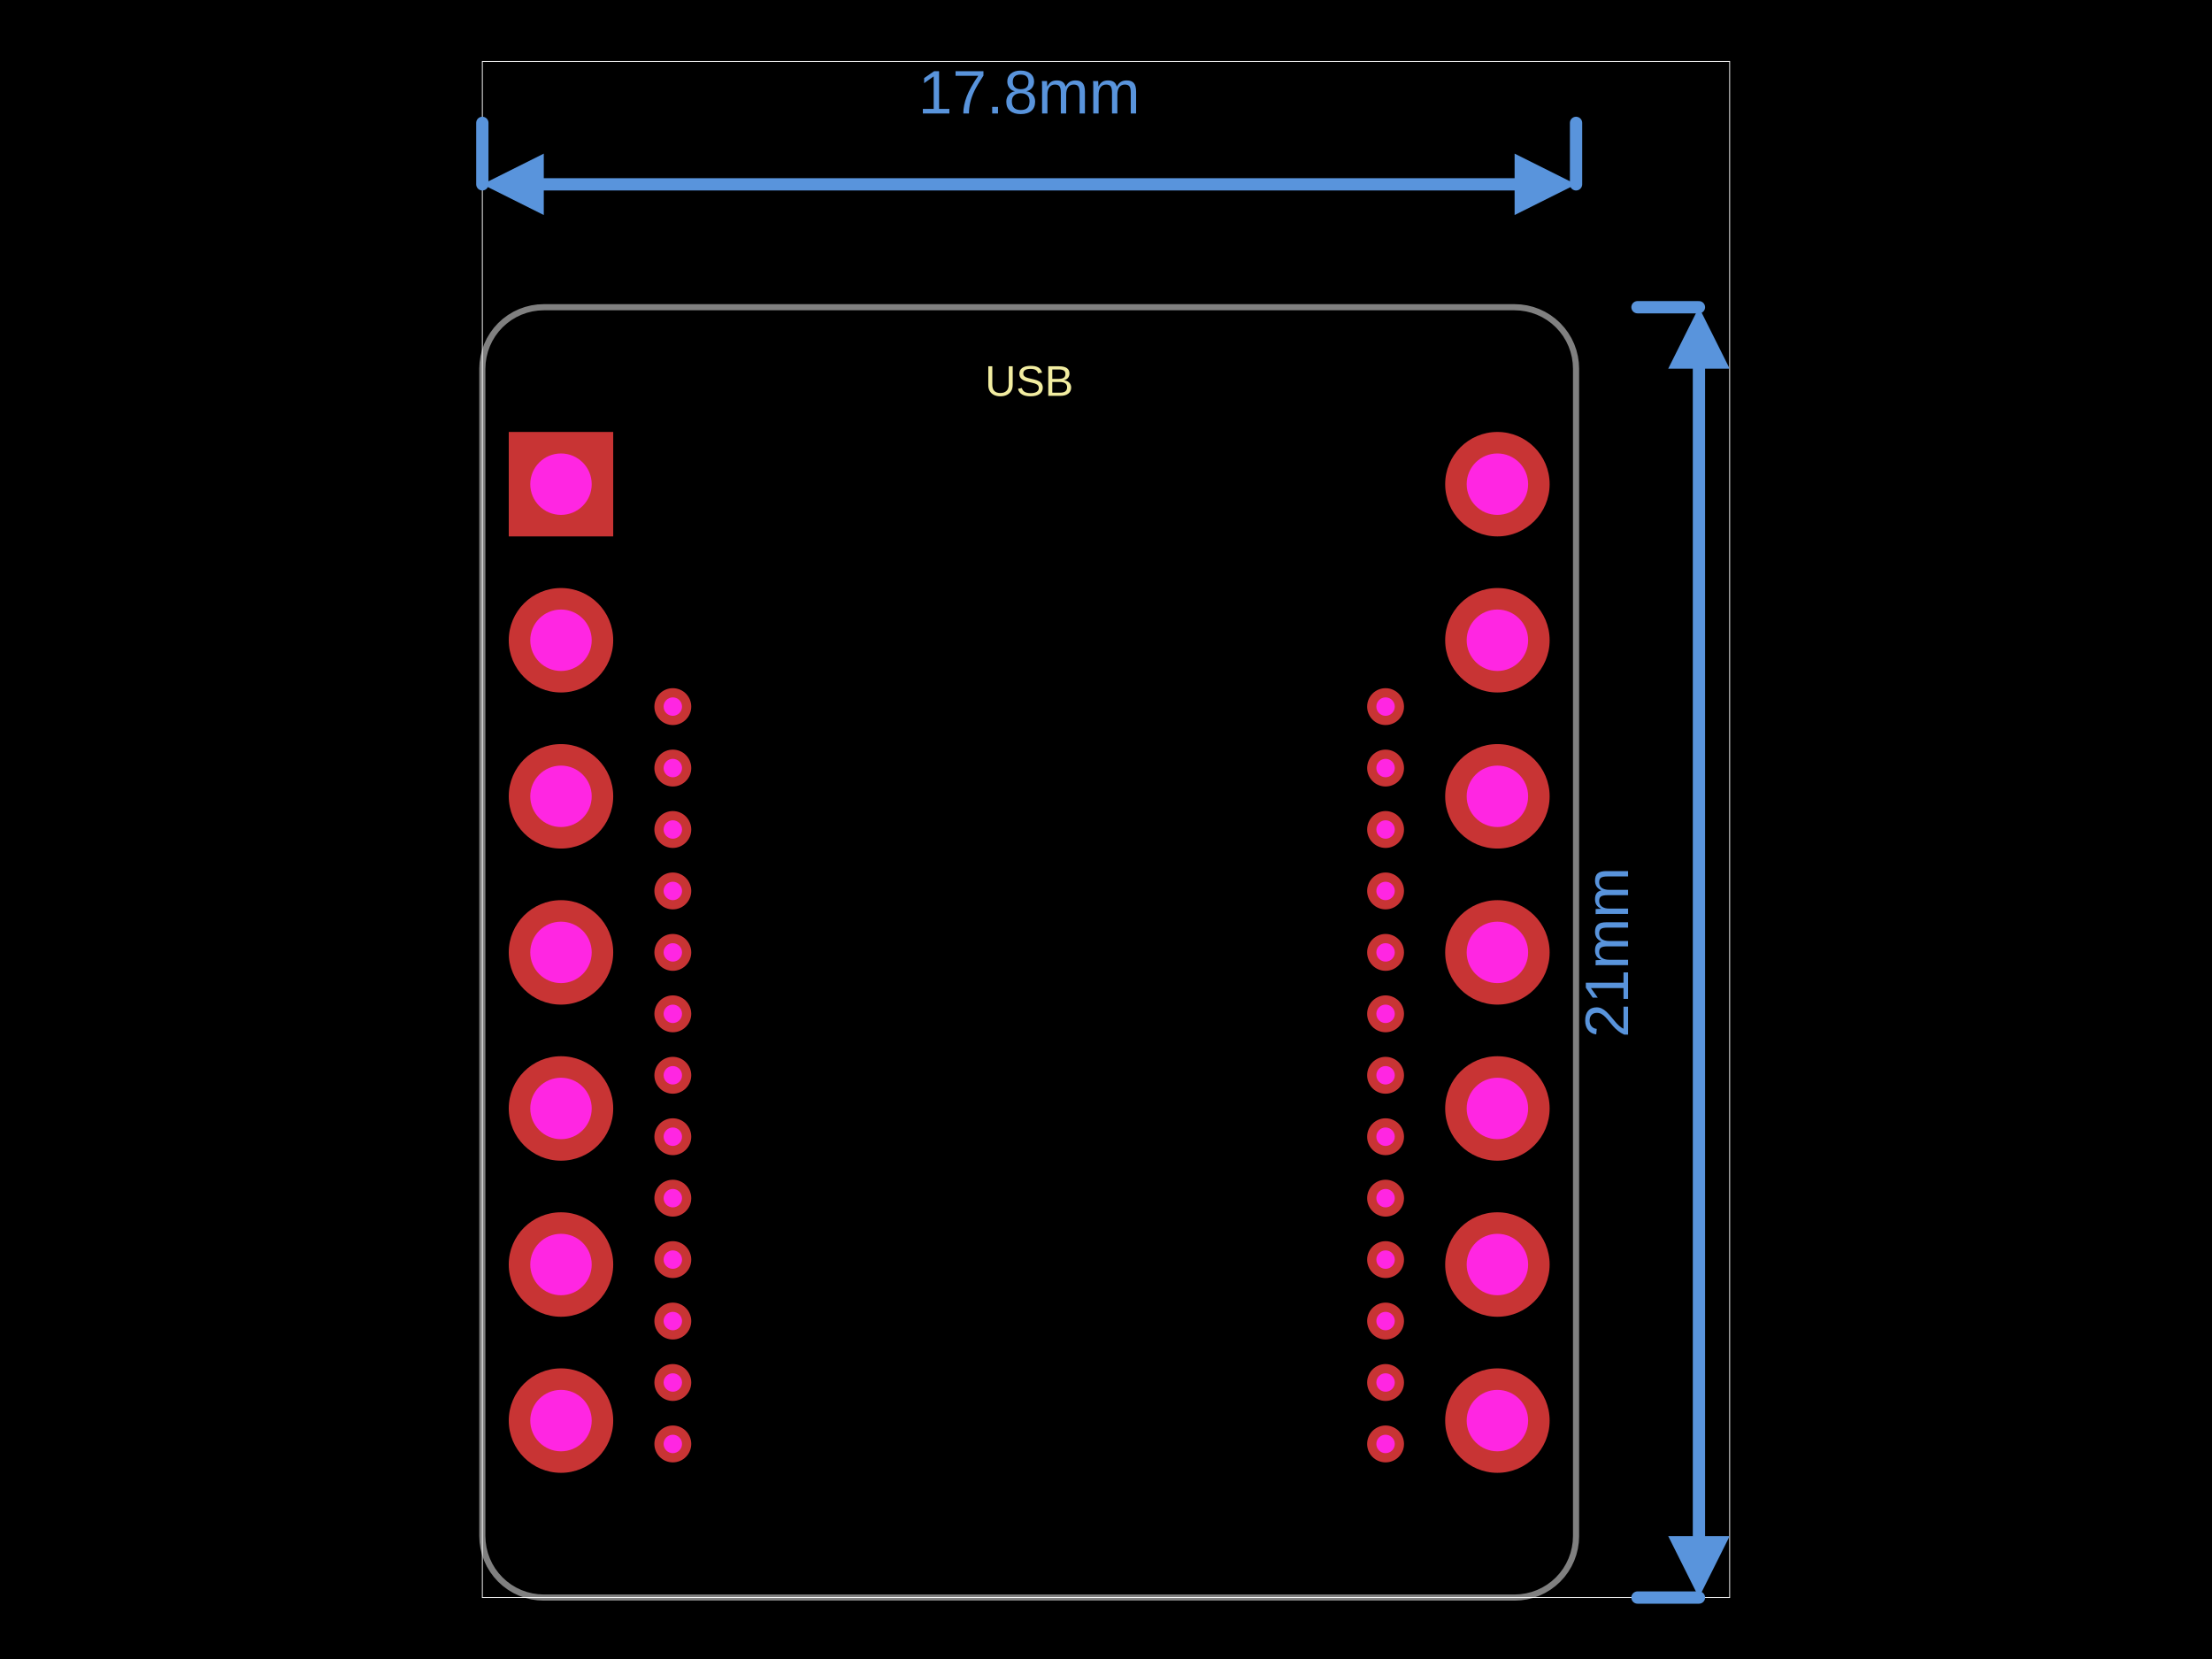
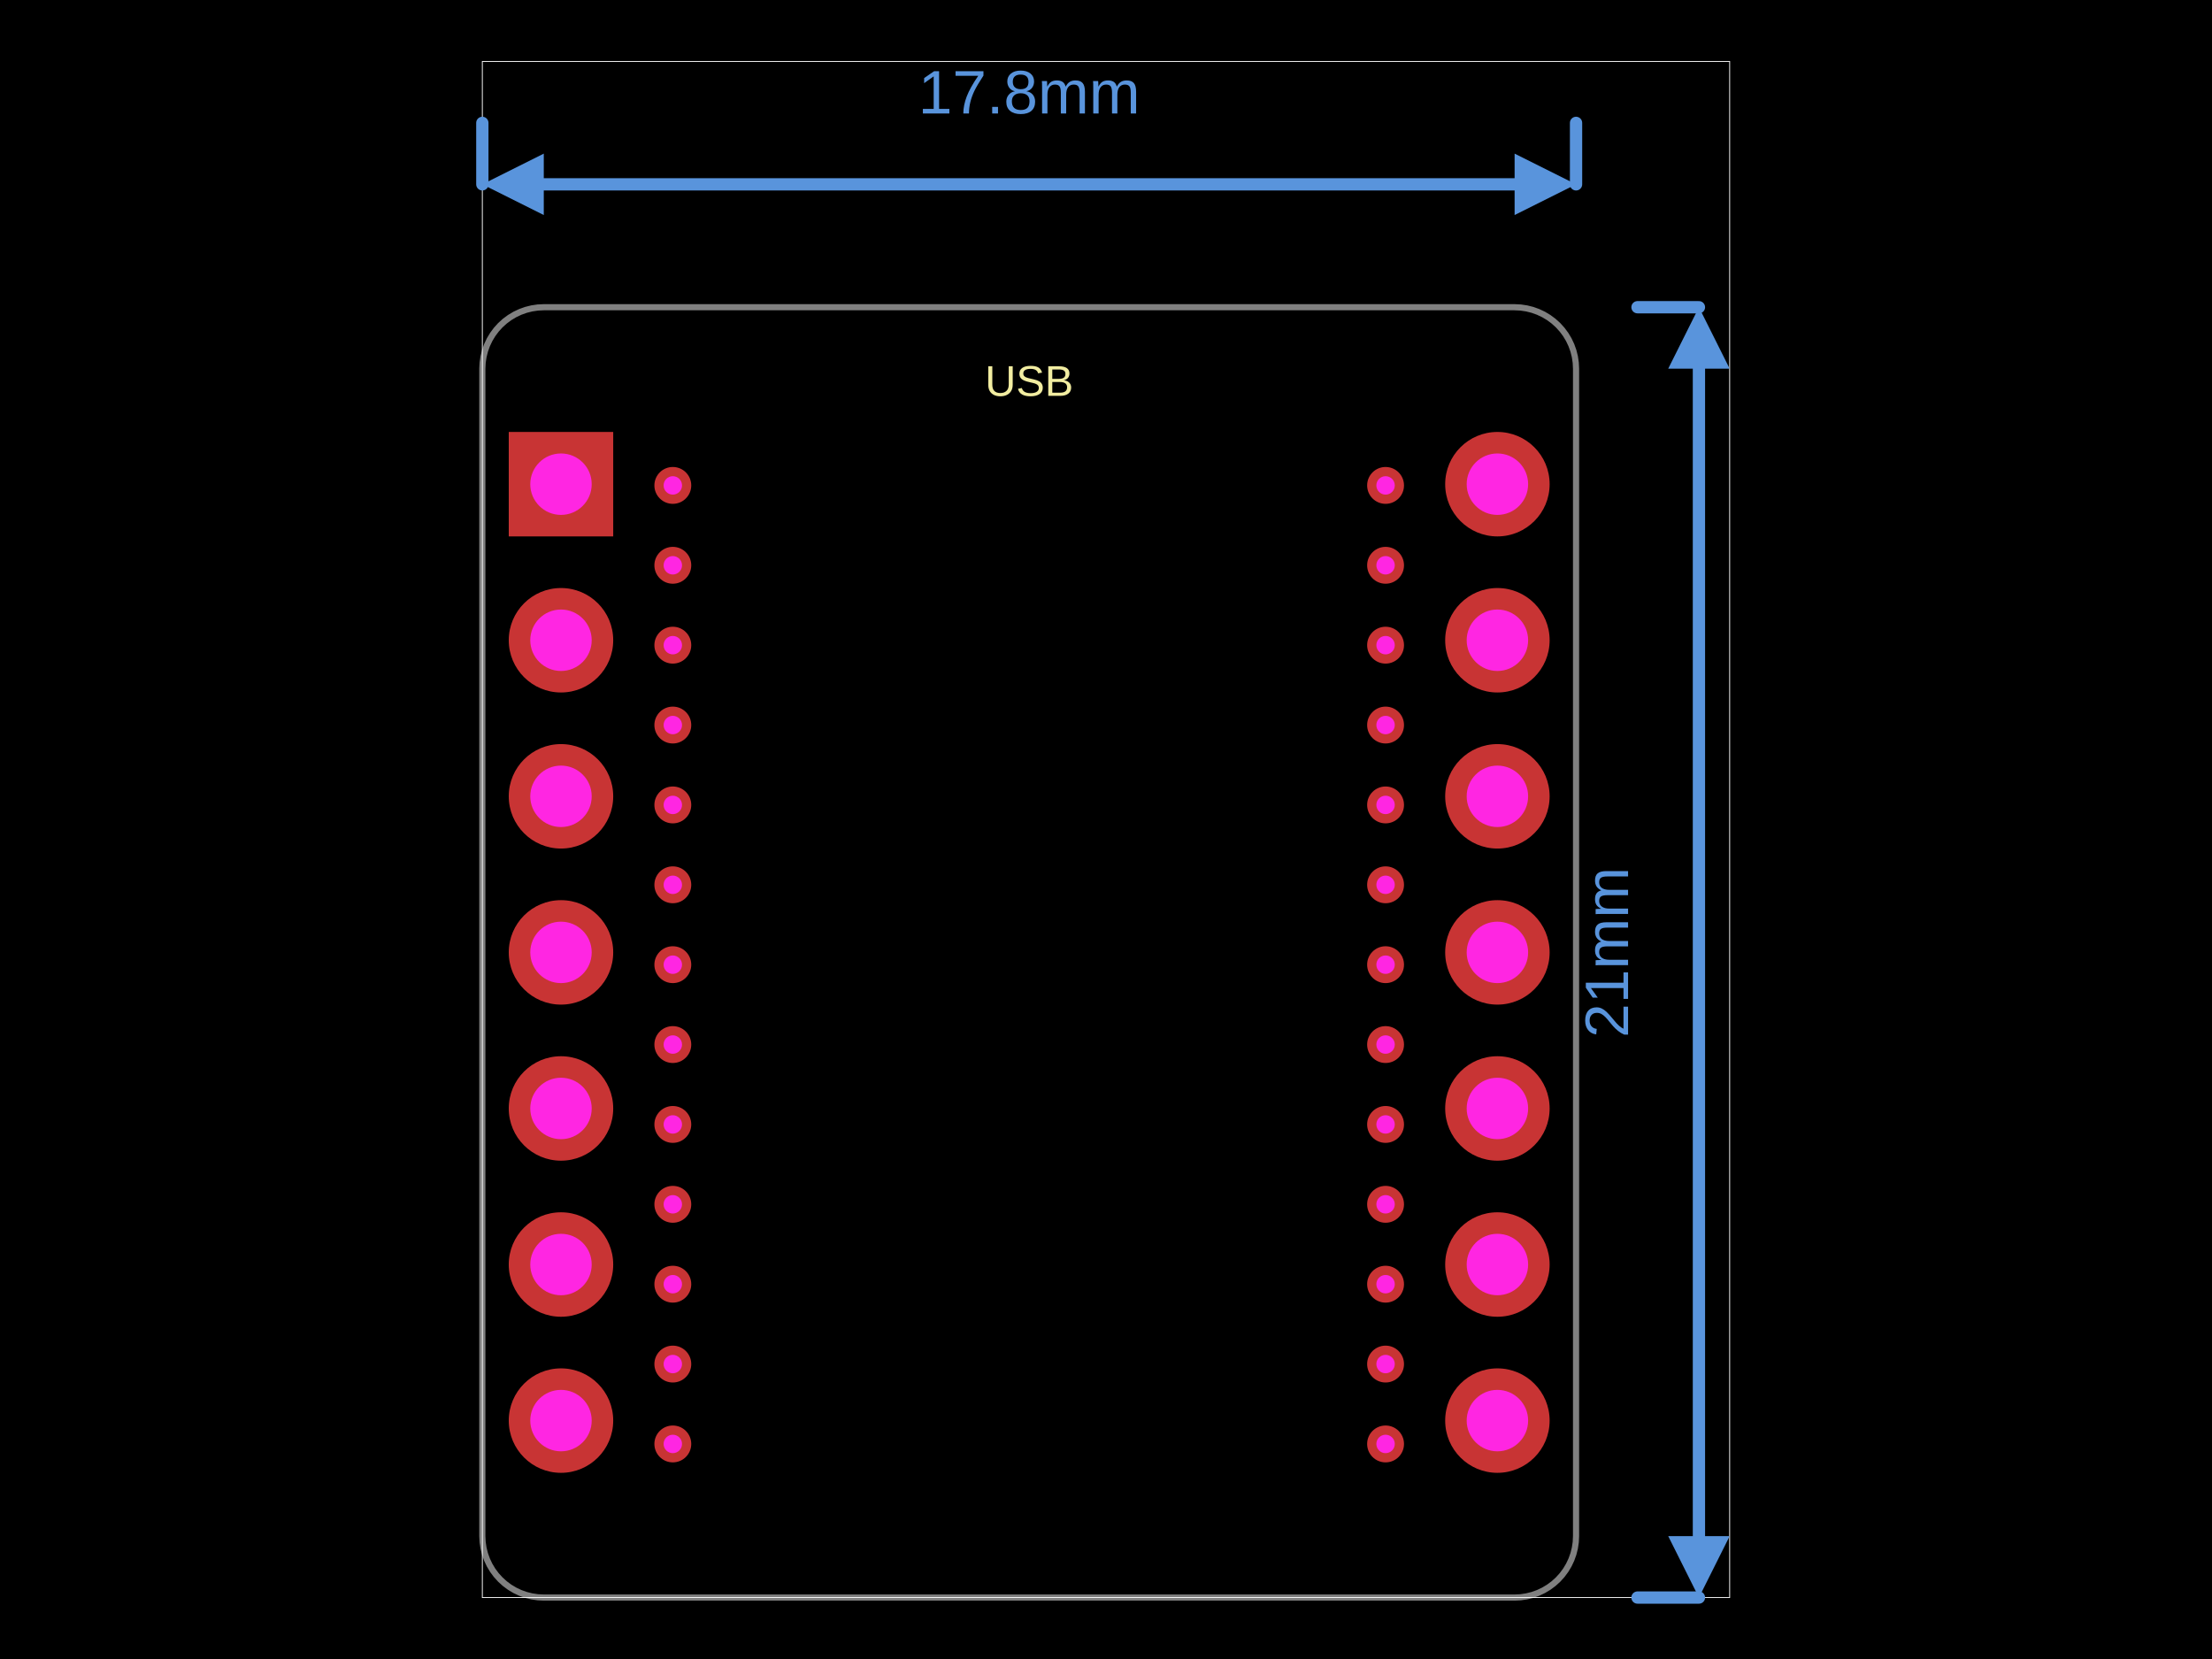
<svg xmlns="http://www.w3.org/2000/svg" width="800" height="600">
  <style />
  <rect class="boundary" x="0" y="0" fill="#000" width="800" height="600" data-type="pcb_background" data-pcb-layer="global" />
  <rect class="pcb-boundary" fill="none" stroke="#fff" stroke-width="0.3" x="174.444" y="22.222" width="451.111" height="555.556" data-type="pcb_boundary" data-pcb-layer="global" />
  <path class="pcb-board" d="M 196.667 577.778 L 547.778 577.778 L 549.956 577.671 L 552.113 577.351 L 554.229 576.821 L 556.282 576.086 L 558.253 575.154 L 560.124 574.033 L 561.875 572.734 L 563.491 571.269 L 564.956 569.653 L 566.255 567.902 L 567.376 566.031 L 568.308 564.06 L 569.043 562.006 L 569.573 559.891 L 569.893 557.734 L 570 555.556 L 570 133.333 L 569.893 131.155 L 569.573 128.998 L 569.043 126.883 L 568.308 124.829 L 567.376 122.858 L 566.255 120.987 L 564.956 119.236 L 563.491 117.62 L 561.875 116.155 L 560.124 114.856 L 558.253 113.735 L 556.282 112.803 L 554.229 112.068 L 552.113 111.538 L 549.956 111.218 L 547.778 111.111 L 196.667 111.111 L 194.489 111.218 L 192.331 111.538 L 190.216 112.068 L 188.163 112.803 L 186.191 113.735 L 184.321 114.856 L 182.569 116.155 L 180.953 117.62 L 179.489 119.236 L 178.19 120.987 L 177.068 122.858 L 176.136 124.829 L 175.401 126.883 L 174.871 128.998 L 174.551 131.155 L 174.444 133.333 L 174.444 555.556 L 174.551 557.734 L 174.871 559.891 L 175.401 562.006 L 176.136 564.06 L 177.068 566.031 L 178.19 567.902 L 179.489 569.653 L 180.953 571.269 L 182.569 572.734 L 184.321 574.033 L 186.191 575.154 L 188.163 576.086 L 190.216 576.821 L 192.331 577.351 L 194.489 577.671 L 196.667 577.778 Z" fill="none" stroke="rgba(255, 255, 255, 0.5)" stroke-width="2.222" data-type="pcb_board" data-pcb-layer="board" />
  <text x="0" y="0" dx="0" dy="0" fill="#f2eda1" font-family="Arial, sans-serif" font-size="15.556" text-anchor="middle" dominant-baseline="central" transform="matrix(1,0,0,1,372.2222,137.7778)" class="pcb-silkscreen-text pcb-silkscreen-top" data-pcb-silkscreen-text-id="pcb_silkscreen_text_0" stroke="none" data-type="pcb_silkscreen_text" data-pcb-layer="top">USB</text>
  <g data-type="pcb_plated_hole" data-pcb-layer="through" data-pad-name="J_XIAO.D0">
    <rect class="pcb-hole-outer-pad" fill="rgb(200, 52, 52)" x="184" y="156.222" width="37.778" height="37.778" data-type="pcb_plated_hole" data-pcb-layer="top" />
    <circle class="pcb-hole-inner" fill="#FF26E2" cx="202.889" cy="175.111" r="11.111" data-type="pcb_plated_hole_drill" data-pcb-layer="drill" />
  </g>
  <g data-type="pcb_plated_hole" data-pcb-layer="through" data-pad-name="J_XIAO.D1">
    <circle class="pcb-hole-outer" fill="rgb(200, 52, 52)" cx="202.889" cy="231.556" r="18.889" data-type="pcb_plated_hole" data-pcb-layer="top" />
    <circle class="pcb-hole-inner" fill="#FF26E2" cx="202.889" cy="231.556" r="11.111" data-type="pcb_plated_hole_drill" data-pcb-layer="drill" />
  </g>
  <g data-type="pcb_plated_hole" data-pcb-layer="through" data-pad-name="J_XIAO.D2">
    <circle class="pcb-hole-outer" fill="rgb(200, 52, 52)" cx="202.889" cy="288" r="18.889" data-type="pcb_plated_hole" data-pcb-layer="top" />
    <circle class="pcb-hole-inner" fill="#FF26E2" cx="202.889" cy="288" r="11.111" data-type="pcb_plated_hole_drill" data-pcb-layer="drill" />
  </g>
  <g data-type="pcb_plated_hole" data-pcb-layer="through" data-pad-name="J_XIAO.D3">
    <circle class="pcb-hole-outer" fill="rgb(200, 52, 52)" cx="202.889" cy="344.444" r="18.889" data-type="pcb_plated_hole" data-pcb-layer="top" />
    <circle class="pcb-hole-inner" fill="#FF26E2" cx="202.889" cy="344.444" r="11.111" data-type="pcb_plated_hole_drill" data-pcb-layer="drill" />
  </g>
  <g data-type="pcb_plated_hole" data-pcb-layer="through" data-pad-name="J_XIAO.D4">
    <circle class="pcb-hole-outer" fill="rgb(200, 52, 52)" cx="202.889" cy="400.889" r="18.889" data-type="pcb_plated_hole" data-pcb-layer="top" />
    <circle class="pcb-hole-inner" fill="#FF26E2" cx="202.889" cy="400.889" r="11.111" data-type="pcb_plated_hole_drill" data-pcb-layer="drill" />
  </g>
  <g data-type="pcb_plated_hole" data-pcb-layer="through" data-pad-name="J_XIAO.D5">
    <circle class="pcb-hole-outer" fill="rgb(200, 52, 52)" cx="202.889" cy="457.333" r="18.889" data-type="pcb_plated_hole" data-pcb-layer="top" />
    <circle class="pcb-hole-inner" fill="#FF26E2" cx="202.889" cy="457.333" r="11.111" data-type="pcb_plated_hole_drill" data-pcb-layer="drill" />
  </g>
  <g data-type="pcb_plated_hole" data-pcb-layer="through" data-pad-name="J_XIAO.D6">
    <circle class="pcb-hole-outer" fill="rgb(200, 52, 52)" cx="202.889" cy="513.778" r="18.889" data-type="pcb_plated_hole" data-pcb-layer="top" />
    <circle class="pcb-hole-inner" fill="#FF26E2" cx="202.889" cy="513.778" r="11.111" data-type="pcb_plated_hole_drill" data-pcb-layer="drill" />
  </g>
  <g data-type="pcb_plated_hole" data-pcb-layer="through" data-pad-name="J_XIAO.V5">
    <circle class="pcb-hole-outer" fill="rgb(200, 52, 52)" cx="541.556" cy="175.111" r="18.889" data-type="pcb_plated_hole" data-pcb-layer="top" />
    <circle class="pcb-hole-inner" fill="#FF26E2" cx="541.556" cy="175.111" r="11.111" data-type="pcb_plated_hole_drill" data-pcb-layer="drill" />
  </g>
  <g data-type="pcb_plated_hole" data-pcb-layer="through" data-pad-name="J_XIAO.GND">
    <circle class="pcb-hole-outer" fill="rgb(200, 52, 52)" cx="541.556" cy="231.556" r="18.889" data-type="pcb_plated_hole" data-pcb-layer="top" />
    <circle class="pcb-hole-inner" fill="#FF26E2" cx="541.556" cy="231.556" r="11.111" data-type="pcb_plated_hole_drill" data-pcb-layer="drill" />
  </g>
  <g data-type="pcb_plated_hole" data-pcb-layer="through" data-pad-name="J_XIAO.V3V3">
    <circle class="pcb-hole-outer" fill="rgb(200, 52, 52)" cx="541.556" cy="288" r="18.889" data-type="pcb_plated_hole" data-pcb-layer="top" />
    <circle class="pcb-hole-inner" fill="#FF26E2" cx="541.556" cy="288" r="11.111" data-type="pcb_plated_hole_drill" data-pcb-layer="drill" />
  </g>
  <g data-type="pcb_plated_hole" data-pcb-layer="through" data-pad-name="J_XIAO.D10">
    <circle class="pcb-hole-outer" fill="rgb(200, 52, 52)" cx="541.556" cy="344.444" r="18.889" data-type="pcb_plated_hole" data-pcb-layer="top" />
    <circle class="pcb-hole-inner" fill="#FF26E2" cx="541.556" cy="344.444" r="11.111" data-type="pcb_plated_hole_drill" data-pcb-layer="drill" />
  </g>
  <g data-type="pcb_plated_hole" data-pcb-layer="through" data-pad-name="J_XIAO.D9">
    <circle class="pcb-hole-outer" fill="rgb(200, 52, 52)" cx="541.556" cy="400.889" r="18.889" data-type="pcb_plated_hole" data-pcb-layer="top" />
    <circle class="pcb-hole-inner" fill="#FF26E2" cx="541.556" cy="400.889" r="11.111" data-type="pcb_plated_hole_drill" data-pcb-layer="drill" />
  </g>
  <g data-type="pcb_plated_hole" data-pcb-layer="through" data-pad-name="J_XIAO.D8">
    <circle class="pcb-hole-outer" fill="rgb(200, 52, 52)" cx="541.556" cy="457.333" r="18.889" data-type="pcb_plated_hole" data-pcb-layer="top" />
    <circle class="pcb-hole-inner" fill="#FF26E2" cx="541.556" cy="457.333" r="11.111" data-type="pcb_plated_hole_drill" data-pcb-layer="drill" />
  </g>
  <g data-type="pcb_plated_hole" data-pcb-layer="through" data-pad-name="J_XIAO.D7">
    <circle class="pcb-hole-outer" fill="rgb(200, 52, 52)" cx="541.556" cy="513.778" r="18.889" data-type="pcb_plated_hole" data-pcb-layer="top" />
    <circle class="pcb-hole-inner" fill="#FF26E2" cx="541.556" cy="513.778" r="11.111" data-type="pcb_plated_hole_drill" data-pcb-layer="drill" />
  </g>
  <g data-type="pcb_via" data-pcb-layer="through">
    <circle class="pcb-hole-outer" fill="rgb(200, 52, 52)" cx="243.333" cy="522.222" r="6.667" data-type="pcb_via" data-pcb-layer="top" />
    <circle class="pcb-hole-inner" fill="#FF26E2" cx="243.333" cy="522.222" r="3.333" data-type="pcb_via" data-pcb-layer="drill" />
  </g>
  <g data-type="pcb_via" data-pcb-layer="through">
-     <circle class="pcb-hole-outer" fill="rgb(200, 52, 52)" cx="243.333" cy="500" r="6.667" data-type="pcb_via" data-pcb-layer="top" />
-     <circle class="pcb-hole-inner" fill="#FF26E2" cx="243.333" cy="500" r="3.333" data-type="pcb_via" data-pcb-layer="drill" />
+     <circle class="pcb-hole-outer" fill="rgb(200, 52, 52)" cx="243.333" cy="493.333" r="6.667" data-type="pcb_via" data-pcb-layer="top" />
+     <circle class="pcb-hole-inner" fill="#FF26E2" cx="243.333" cy="493.333" r="3.333" data-type="pcb_via" data-pcb-layer="drill" />
  </g>
  <g data-type="pcb_via" data-pcb-layer="through">
-     <circle class="pcb-hole-outer" fill="rgb(200, 52, 52)" cx="243.333" cy="477.778" r="6.667" data-type="pcb_via" data-pcb-layer="top" />
-     <circle class="pcb-hole-inner" fill="#FF26E2" cx="243.333" cy="477.778" r="3.333" data-type="pcb_via" data-pcb-layer="drill" />
+     <circle class="pcb-hole-outer" fill="rgb(200, 52, 52)" cx="243.333" cy="464.444" r="6.667" data-type="pcb_via" data-pcb-layer="top" />
+     <circle class="pcb-hole-inner" fill="#FF26E2" cx="243.333" cy="464.444" r="3.333" data-type="pcb_via" data-pcb-layer="drill" />
  </g>
  <g data-type="pcb_via" data-pcb-layer="through">
-     <circle class="pcb-hole-outer" fill="rgb(200, 52, 52)" cx="243.333" cy="455.556" r="6.667" data-type="pcb_via" data-pcb-layer="top" />
-     <circle class="pcb-hole-inner" fill="#FF26E2" cx="243.333" cy="455.556" r="3.333" data-type="pcb_via" data-pcb-layer="drill" />
+     <circle class="pcb-hole-outer" fill="rgb(200, 52, 52)" cx="243.333" cy="435.556" r="6.667" data-type="pcb_via" data-pcb-layer="top" />
+     <circle class="pcb-hole-inner" fill="#FF26E2" cx="243.333" cy="435.556" r="3.333" data-type="pcb_via" data-pcb-layer="drill" />
  </g>
  <g data-type="pcb_via" data-pcb-layer="through">
-     <circle class="pcb-hole-outer" fill="rgb(200, 52, 52)" cx="243.333" cy="433.333" r="6.667" data-type="pcb_via" data-pcb-layer="top" />
-     <circle class="pcb-hole-inner" fill="#FF26E2" cx="243.333" cy="433.333" r="3.333" data-type="pcb_via" data-pcb-layer="drill" />
+     <circle class="pcb-hole-outer" fill="rgb(200, 52, 52)" cx="243.333" cy="406.667" r="6.667" data-type="pcb_via" data-pcb-layer="top" />
+     <circle class="pcb-hole-inner" fill="#FF26E2" cx="243.333" cy="406.667" r="3.333" data-type="pcb_via" data-pcb-layer="drill" />
  </g>
  <g data-type="pcb_via" data-pcb-layer="through">
-     <circle class="pcb-hole-outer" fill="rgb(200, 52, 52)" cx="243.333" cy="411.111" r="6.667" data-type="pcb_via" data-pcb-layer="top" />
-     <circle class="pcb-hole-inner" fill="#FF26E2" cx="243.333" cy="411.111" r="3.333" data-type="pcb_via" data-pcb-layer="drill" />
+     <circle class="pcb-hole-outer" fill="rgb(200, 52, 52)" cx="243.333" cy="377.778" r="6.667" data-type="pcb_via" data-pcb-layer="top" />
+     <circle class="pcb-hole-inner" fill="#FF26E2" cx="243.333" cy="377.778" r="3.333" data-type="pcb_via" data-pcb-layer="drill" />
  </g>
  <g data-type="pcb_via" data-pcb-layer="through">
-     <circle class="pcb-hole-outer" fill="rgb(200, 52, 52)" cx="243.333" cy="388.889" r="6.667" data-type="pcb_via" data-pcb-layer="top" />
-     <circle class="pcb-hole-inner" fill="#FF26E2" cx="243.333" cy="388.889" r="3.333" data-type="pcb_via" data-pcb-layer="drill" />
+     <circle class="pcb-hole-outer" fill="rgb(200, 52, 52)" cx="243.333" cy="348.889" r="6.667" data-type="pcb_via" data-pcb-layer="top" />
+     <circle class="pcb-hole-inner" fill="#FF26E2" cx="243.333" cy="348.889" r="3.333" data-type="pcb_via" data-pcb-layer="drill" />
  </g>
  <g data-type="pcb_via" data-pcb-layer="through">
-     <circle class="pcb-hole-outer" fill="rgb(200, 52, 52)" cx="243.333" cy="366.667" r="6.667" data-type="pcb_via" data-pcb-layer="top" />
-     <circle class="pcb-hole-inner" fill="#FF26E2" cx="243.333" cy="366.667" r="3.333" data-type="pcb_via" data-pcb-layer="drill" />
+     <circle class="pcb-hole-outer" fill="rgb(200, 52, 52)" cx="243.333" cy="320" r="6.667" data-type="pcb_via" data-pcb-layer="top" />
+     <circle class="pcb-hole-inner" fill="#FF26E2" cx="243.333" cy="320" r="3.333" data-type="pcb_via" data-pcb-layer="drill" />
  </g>
  <g data-type="pcb_via" data-pcb-layer="through">
-     <circle class="pcb-hole-outer" fill="rgb(200, 52, 52)" cx="243.333" cy="344.444" r="6.667" data-type="pcb_via" data-pcb-layer="top" />
-     <circle class="pcb-hole-inner" fill="#FF26E2" cx="243.333" cy="344.444" r="3.333" data-type="pcb_via" data-pcb-layer="drill" />
+     <circle class="pcb-hole-outer" fill="rgb(200, 52, 52)" cx="243.333" cy="291.111" r="6.667" data-type="pcb_via" data-pcb-layer="top" />
+     <circle class="pcb-hole-inner" fill="#FF26E2" cx="243.333" cy="291.111" r="3.333" data-type="pcb_via" data-pcb-layer="drill" />
  </g>
  <g data-type="pcb_via" data-pcb-layer="through">
-     <circle class="pcb-hole-outer" fill="rgb(200, 52, 52)" cx="243.333" cy="322.222" r="6.667" data-type="pcb_via" data-pcb-layer="top" />
-     <circle class="pcb-hole-inner" fill="#FF26E2" cx="243.333" cy="322.222" r="3.333" data-type="pcb_via" data-pcb-layer="drill" />
+     <circle class="pcb-hole-outer" fill="rgb(200, 52, 52)" cx="243.333" cy="262.222" r="6.667" data-type="pcb_via" data-pcb-layer="top" />
+     <circle class="pcb-hole-inner" fill="#FF26E2" cx="243.333" cy="262.222" r="3.333" data-type="pcb_via" data-pcb-layer="drill" />
  </g>
  <g data-type="pcb_via" data-pcb-layer="through">
-     <circle class="pcb-hole-outer" fill="rgb(200, 52, 52)" cx="243.333" cy="300" r="6.667" data-type="pcb_via" data-pcb-layer="top" />
-     <circle class="pcb-hole-inner" fill="#FF26E2" cx="243.333" cy="300" r="3.333" data-type="pcb_via" data-pcb-layer="drill" />
+     <circle class="pcb-hole-outer" fill="rgb(200, 52, 52)" cx="243.333" cy="233.333" r="6.667" data-type="pcb_via" data-pcb-layer="top" />
+     <circle class="pcb-hole-inner" fill="#FF26E2" cx="243.333" cy="233.333" r="3.333" data-type="pcb_via" data-pcb-layer="drill" />
  </g>
  <g data-type="pcb_via" data-pcb-layer="through">
-     <circle class="pcb-hole-outer" fill="rgb(200, 52, 52)" cx="243.333" cy="277.778" r="6.667" data-type="pcb_via" data-pcb-layer="top" />
-     <circle class="pcb-hole-inner" fill="#FF26E2" cx="243.333" cy="277.778" r="3.333" data-type="pcb_via" data-pcb-layer="drill" />
+     <circle class="pcb-hole-outer" fill="rgb(200, 52, 52)" cx="243.333" cy="204.444" r="6.667" data-type="pcb_via" data-pcb-layer="top" />
+     <circle class="pcb-hole-inner" fill="#FF26E2" cx="243.333" cy="204.444" r="3.333" data-type="pcb_via" data-pcb-layer="drill" />
  </g>
  <g data-type="pcb_via" data-pcb-layer="through">
-     <circle class="pcb-hole-outer" fill="rgb(200, 52, 52)" cx="243.333" cy="255.556" r="6.667" data-type="pcb_via" data-pcb-layer="top" />
-     <circle class="pcb-hole-inner" fill="#FF26E2" cx="243.333" cy="255.556" r="3.333" data-type="pcb_via" data-pcb-layer="drill" />
+     <circle class="pcb-hole-outer" fill="rgb(200, 52, 52)" cx="243.333" cy="175.556" r="6.667" data-type="pcb_via" data-pcb-layer="top" />
+     <circle class="pcb-hole-inner" fill="#FF26E2" cx="243.333" cy="175.556" r="3.333" data-type="pcb_via" data-pcb-layer="drill" />
  </g>
  <g data-type="pcb_via" data-pcb-layer="through">
    <circle class="pcb-hole-outer" fill="rgb(200, 52, 52)" cx="501.111" cy="522.222" r="6.667" data-type="pcb_via" data-pcb-layer="top" />
    <circle class="pcb-hole-inner" fill="#FF26E2" cx="501.111" cy="522.222" r="3.333" data-type="pcb_via" data-pcb-layer="drill" />
  </g>
  <g data-type="pcb_via" data-pcb-layer="through">
-     <circle class="pcb-hole-outer" fill="rgb(200, 52, 52)" cx="501.111" cy="500" r="6.667" data-type="pcb_via" data-pcb-layer="top" />
-     <circle class="pcb-hole-inner" fill="#FF26E2" cx="501.111" cy="500" r="3.333" data-type="pcb_via" data-pcb-layer="drill" />
+     <circle class="pcb-hole-outer" fill="rgb(200, 52, 52)" cx="501.111" cy="493.333" r="6.667" data-type="pcb_via" data-pcb-layer="top" />
+     <circle class="pcb-hole-inner" fill="#FF26E2" cx="501.111" cy="493.333" r="3.333" data-type="pcb_via" data-pcb-layer="drill" />
  </g>
  <g data-type="pcb_via" data-pcb-layer="through">
-     <circle class="pcb-hole-outer" fill="rgb(200, 52, 52)" cx="501.111" cy="477.778" r="6.667" data-type="pcb_via" data-pcb-layer="top" />
-     <circle class="pcb-hole-inner" fill="#FF26E2" cx="501.111" cy="477.778" r="3.333" data-type="pcb_via" data-pcb-layer="drill" />
+     <circle class="pcb-hole-outer" fill="rgb(200, 52, 52)" cx="501.111" cy="464.444" r="6.667" data-type="pcb_via" data-pcb-layer="top" />
+     <circle class="pcb-hole-inner" fill="#FF26E2" cx="501.111" cy="464.444" r="3.333" data-type="pcb_via" data-pcb-layer="drill" />
  </g>
  <g data-type="pcb_via" data-pcb-layer="through">
-     <circle class="pcb-hole-outer" fill="rgb(200, 52, 52)" cx="501.111" cy="455.556" r="6.667" data-type="pcb_via" data-pcb-layer="top" />
-     <circle class="pcb-hole-inner" fill="#FF26E2" cx="501.111" cy="455.556" r="3.333" data-type="pcb_via" data-pcb-layer="drill" />
+     <circle class="pcb-hole-outer" fill="rgb(200, 52, 52)" cx="501.111" cy="435.556" r="6.667" data-type="pcb_via" data-pcb-layer="top" />
+     <circle class="pcb-hole-inner" fill="#FF26E2" cx="501.111" cy="435.556" r="3.333" data-type="pcb_via" data-pcb-layer="drill" />
  </g>
  <g data-type="pcb_via" data-pcb-layer="through">
-     <circle class="pcb-hole-outer" fill="rgb(200, 52, 52)" cx="501.111" cy="433.333" r="6.667" data-type="pcb_via" data-pcb-layer="top" />
-     <circle class="pcb-hole-inner" fill="#FF26E2" cx="501.111" cy="433.333" r="3.333" data-type="pcb_via" data-pcb-layer="drill" />
+     <circle class="pcb-hole-outer" fill="rgb(200, 52, 52)" cx="501.111" cy="406.667" r="6.667" data-type="pcb_via" data-pcb-layer="top" />
+     <circle class="pcb-hole-inner" fill="#FF26E2" cx="501.111" cy="406.667" r="3.333" data-type="pcb_via" data-pcb-layer="drill" />
  </g>
  <g data-type="pcb_via" data-pcb-layer="through">
-     <circle class="pcb-hole-outer" fill="rgb(200, 52, 52)" cx="501.111" cy="411.111" r="6.667" data-type="pcb_via" data-pcb-layer="top" />
-     <circle class="pcb-hole-inner" fill="#FF26E2" cx="501.111" cy="411.111" r="3.333" data-type="pcb_via" data-pcb-layer="drill" />
+     <circle class="pcb-hole-outer" fill="rgb(200, 52, 52)" cx="501.111" cy="377.778" r="6.667" data-type="pcb_via" data-pcb-layer="top" />
+     <circle class="pcb-hole-inner" fill="#FF26E2" cx="501.111" cy="377.778" r="3.333" data-type="pcb_via" data-pcb-layer="drill" />
  </g>
  <g data-type="pcb_via" data-pcb-layer="through">
-     <circle class="pcb-hole-outer" fill="rgb(200, 52, 52)" cx="501.111" cy="388.889" r="6.667" data-type="pcb_via" data-pcb-layer="top" />
-     <circle class="pcb-hole-inner" fill="#FF26E2" cx="501.111" cy="388.889" r="3.333" data-type="pcb_via" data-pcb-layer="drill" />
+     <circle class="pcb-hole-outer" fill="rgb(200, 52, 52)" cx="501.111" cy="348.889" r="6.667" data-type="pcb_via" data-pcb-layer="top" />
+     <circle class="pcb-hole-inner" fill="#FF26E2" cx="501.111" cy="348.889" r="3.333" data-type="pcb_via" data-pcb-layer="drill" />
  </g>
  <g data-type="pcb_via" data-pcb-layer="through">
-     <circle class="pcb-hole-outer" fill="rgb(200, 52, 52)" cx="501.111" cy="366.667" r="6.667" data-type="pcb_via" data-pcb-layer="top" />
-     <circle class="pcb-hole-inner" fill="#FF26E2" cx="501.111" cy="366.667" r="3.333" data-type="pcb_via" data-pcb-layer="drill" />
+     <circle class="pcb-hole-outer" fill="rgb(200, 52, 52)" cx="501.111" cy="320" r="6.667" data-type="pcb_via" data-pcb-layer="top" />
+     <circle class="pcb-hole-inner" fill="#FF26E2" cx="501.111" cy="320" r="3.333" data-type="pcb_via" data-pcb-layer="drill" />
  </g>
  <g data-type="pcb_via" data-pcb-layer="through">
-     <circle class="pcb-hole-outer" fill="rgb(200, 52, 52)" cx="501.111" cy="344.444" r="6.667" data-type="pcb_via" data-pcb-layer="top" />
-     <circle class="pcb-hole-inner" fill="#FF26E2" cx="501.111" cy="344.444" r="3.333" data-type="pcb_via" data-pcb-layer="drill" />
+     <circle class="pcb-hole-outer" fill="rgb(200, 52, 52)" cx="501.111" cy="291.111" r="6.667" data-type="pcb_via" data-pcb-layer="top" />
+     <circle class="pcb-hole-inner" fill="#FF26E2" cx="501.111" cy="291.111" r="3.333" data-type="pcb_via" data-pcb-layer="drill" />
  </g>
  <g data-type="pcb_via" data-pcb-layer="through">
-     <circle class="pcb-hole-outer" fill="rgb(200, 52, 52)" cx="501.111" cy="322.222" r="6.667" data-type="pcb_via" data-pcb-layer="top" />
-     <circle class="pcb-hole-inner" fill="#FF26E2" cx="501.111" cy="322.222" r="3.333" data-type="pcb_via" data-pcb-layer="drill" />
+     <circle class="pcb-hole-outer" fill="rgb(200, 52, 52)" cx="501.111" cy="262.222" r="6.667" data-type="pcb_via" data-pcb-layer="top" />
+     <circle class="pcb-hole-inner" fill="#FF26E2" cx="501.111" cy="262.222" r="3.333" data-type="pcb_via" data-pcb-layer="drill" />
  </g>
  <g data-type="pcb_via" data-pcb-layer="through">
-     <circle class="pcb-hole-outer" fill="rgb(200, 52, 52)" cx="501.111" cy="300" r="6.667" data-type="pcb_via" data-pcb-layer="top" />
-     <circle class="pcb-hole-inner" fill="#FF26E2" cx="501.111" cy="300" r="3.333" data-type="pcb_via" data-pcb-layer="drill" />
+     <circle class="pcb-hole-outer" fill="rgb(200, 52, 52)" cx="501.111" cy="233.333" r="6.667" data-type="pcb_via" data-pcb-layer="top" />
+     <circle class="pcb-hole-inner" fill="#FF26E2" cx="501.111" cy="233.333" r="3.333" data-type="pcb_via" data-pcb-layer="drill" />
  </g>
  <g data-type="pcb_via" data-pcb-layer="through">
-     <circle class="pcb-hole-outer" fill="rgb(200, 52, 52)" cx="501.111" cy="277.778" r="6.667" data-type="pcb_via" data-pcb-layer="top" />
-     <circle class="pcb-hole-inner" fill="#FF26E2" cx="501.111" cy="277.778" r="3.333" data-type="pcb_via" data-pcb-layer="drill" />
+     <circle class="pcb-hole-outer" fill="rgb(200, 52, 52)" cx="501.111" cy="204.444" r="6.667" data-type="pcb_via" data-pcb-layer="top" />
+     <circle class="pcb-hole-inner" fill="#FF26E2" cx="501.111" cy="204.444" r="3.333" data-type="pcb_via" data-pcb-layer="drill" />
  </g>
  <g data-type="pcb_via" data-pcb-layer="through">
-     <circle class="pcb-hole-outer" fill="rgb(200, 52, 52)" cx="501.111" cy="255.556" r="6.667" data-type="pcb_via" data-pcb-layer="top" />
-     <circle class="pcb-hole-inner" fill="#FF26E2" cx="501.111" cy="255.556" r="3.333" data-type="pcb_via" data-pcb-layer="drill" />
+     <circle class="pcb-hole-outer" fill="rgb(200, 52, 52)" cx="501.111" cy="175.556" r="6.667" data-type="pcb_via" data-pcb-layer="top" />
+     <circle class="pcb-hole-inner" fill="#FF26E2" cx="501.111" cy="175.556" r="3.333" data-type="pcb_via" data-pcb-layer="drill" />
  </g>
  <g class="pcb-note-dimension" data-type="pcb_note_dimension" data-pcb-note-dimension-id="pcb_note_dimension_0" data-pcb-layer="overlay">
    <path d="M 174.444 66.667 L 174.444 44.444" stroke="rgb(89, 148, 220)" fill="none" stroke-width="4.444" stroke-linecap="round" class="pcb-note-dimension-extension" />
    <path d="M 570 66.667 L 570 44.444" stroke="rgb(89, 148, 220)" fill="none" stroke-width="4.444" stroke-linecap="round" class="pcb-note-dimension-extension" />
    <path d="M 196.667 66.667 L 547.778 66.667" stroke="rgb(89, 148, 220)" fill="none" stroke-width="4.444" stroke-linecap="round" class="pcb-note-dimension-line" />
    <path d="M 174.444 66.667 L 196.667 55.556 L 196.667 77.778 Z" fill="rgb(89, 148, 220)" class="pcb-note-dimension-arrow" />
    <path d="M 570 66.667 L 547.778 55.556 L 547.778 77.778 Z" fill="rgb(89, 148, 220)" class="pcb-note-dimension-arrow" />
    <text x="372.222" y="33.333" fill="rgb(89, 148, 220)" font-size="22.222" font-family="Arial, sans-serif" text-anchor="middle" dominant-baseline="central" class="pcb-note-dimension-text" transform="rotate(0 372.2222 33.33333)">17.8mm</text>
  </g>
  <g class="pcb-note-dimension" data-type="pcb_note_dimension" data-pcb-note-dimension-id="pcb_note_dimension_1" data-pcb-layer="overlay">
    <path d="M 614.444 577.778 L 592.222 577.778" stroke="rgb(89, 148, 220)" fill="none" stroke-width="4.444" stroke-linecap="round" class="pcb-note-dimension-extension" />
    <path d="M 614.444 111.111 L 592.222 111.111" stroke="rgb(89, 148, 220)" fill="none" stroke-width="4.444" stroke-linecap="round" class="pcb-note-dimension-extension" />
    <path d="M 614.444 555.556 L 614.444 133.333" stroke="rgb(89, 148, 220)" fill="none" stroke-width="4.444" stroke-linecap="round" class="pcb-note-dimension-line" />
    <path d="M 614.444 577.778 L 603.333 555.556 L 625.556 555.556 Z" fill="rgb(89, 148, 220)" class="pcb-note-dimension-arrow" />
    <path d="M 614.444 111.111 L 603.333 133.333 L 625.556 133.333 Z" fill="rgb(89, 148, 220)" class="pcb-note-dimension-arrow" />
    <text x="581.111" y="344.444" fill="rgb(89, 148, 220)" font-size="22.222" font-family="Arial, sans-serif" text-anchor="middle" dominant-baseline="central" class="pcb-note-dimension-text" transform="rotate(-90 581.1111 344.4444)">21mm</text>
  </g>
</svg>
